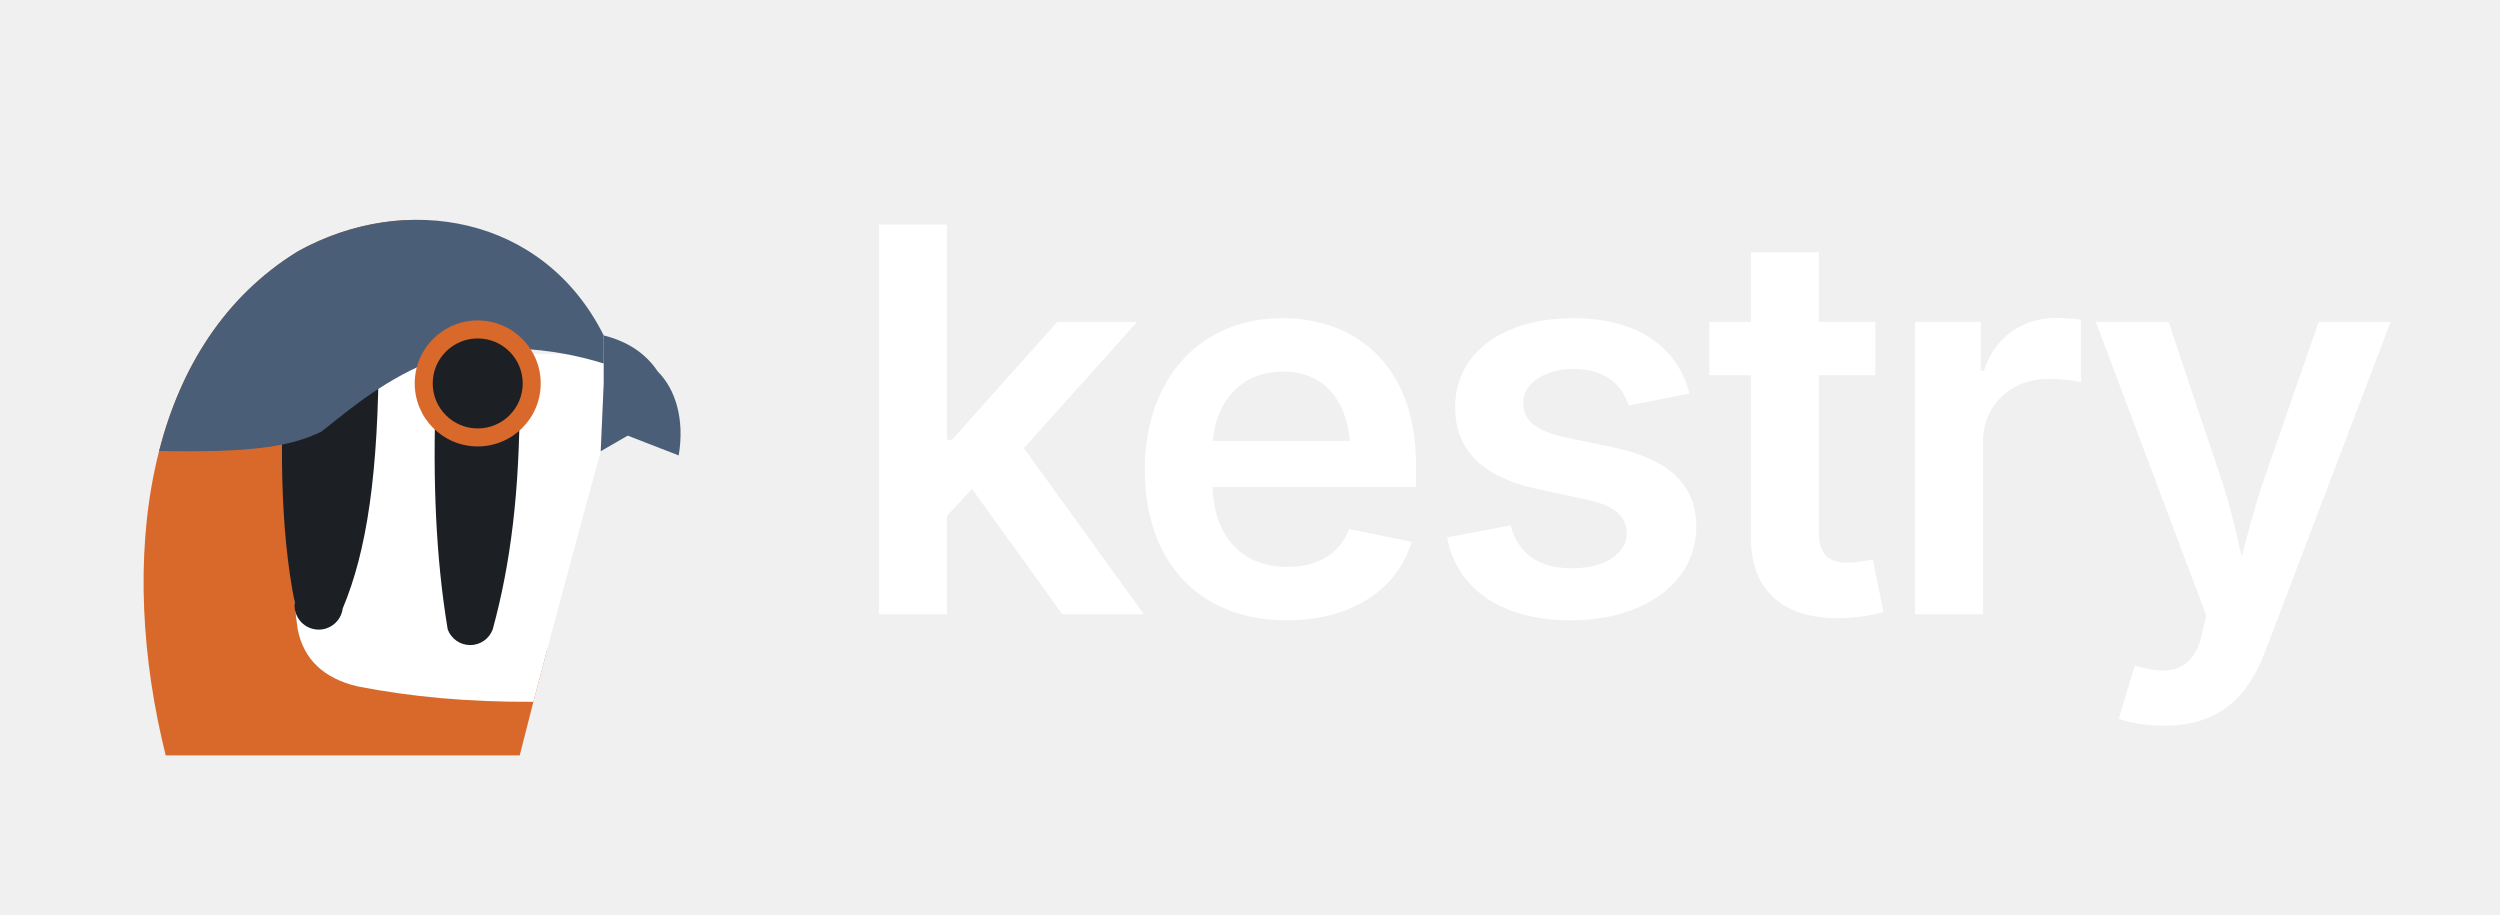
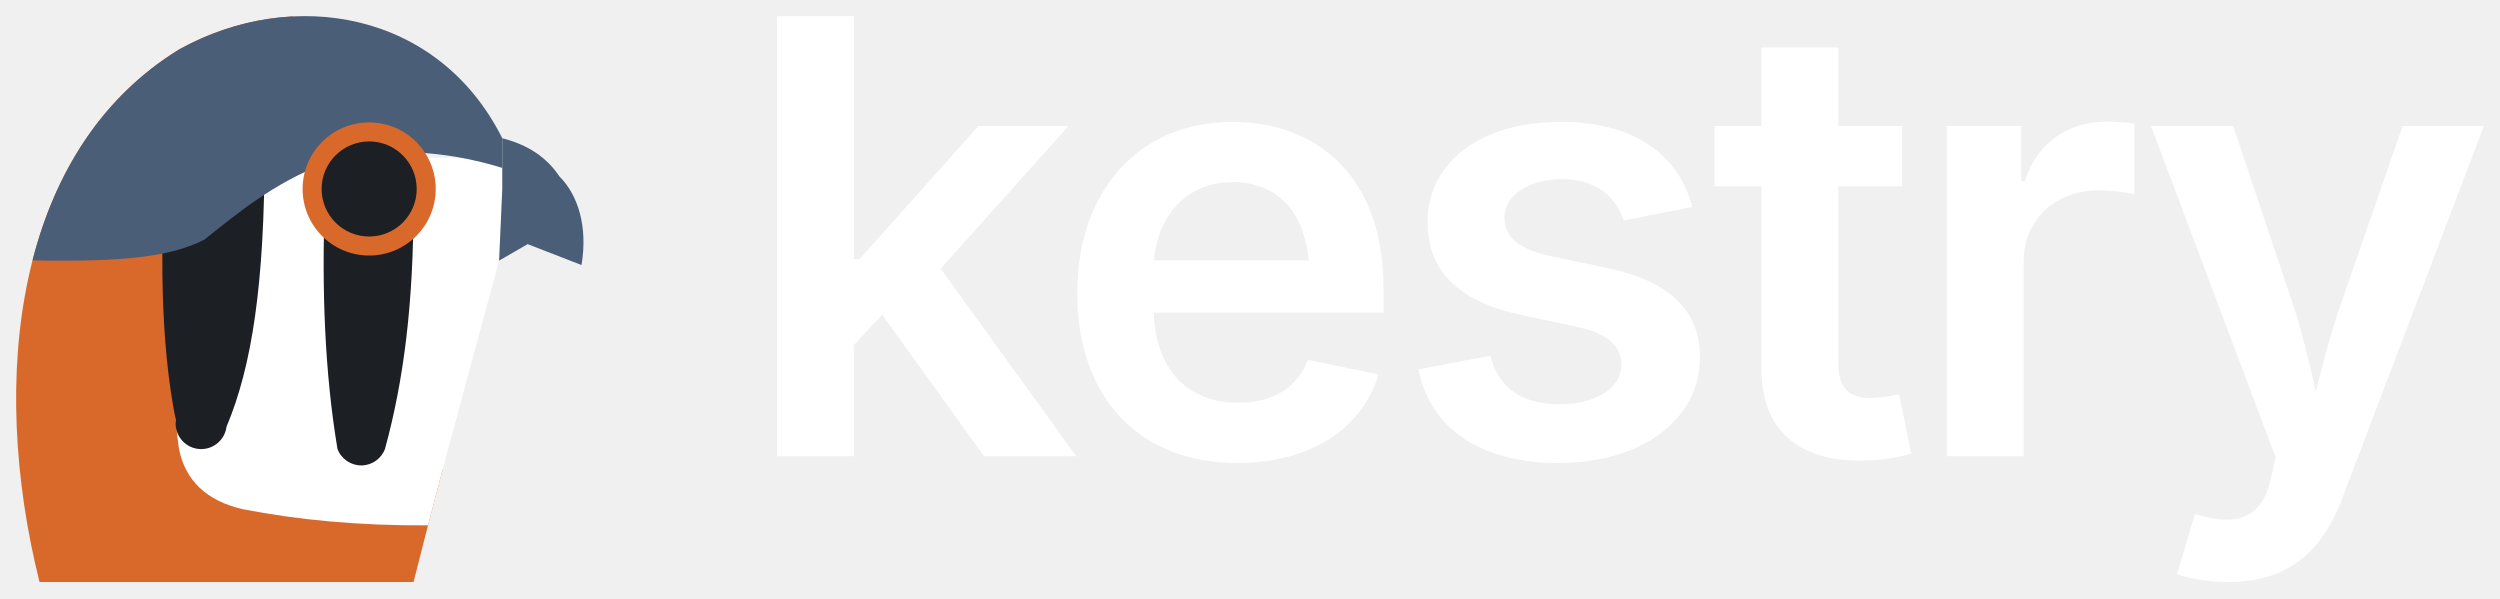
- <svg xmlns="http://www.w3.org/2000/svg" viewBox="0 0 700 256" width="700" height="256" role="img" aria-label="Kestry">
-   <g transform="translate(-4 20) scale(0.84)">
+ <svg xmlns="http://www.w3.org/2000/svg" viewBox="53.42 58.87 619.95 148.33" width="619.95" height="148.33" role="img" aria-label="Kestry">
+   <g transform="translate(16.06 23.99) scale(0.786)">
    <path fill="#D9692B" d="M60,228 C44,164 52,92 104,60 C115.38,53.678 127.759,50.154 140,49.554 L140,190 L187.211,192.442 C183.977,204.605 180.86,216.558 178,228 Z" />
    <path fill="#FFFFFF" d="M112,108 C137.95,95.708 169.495,92.743 206,94.646 L206,104 L205,126.6 C197.642,153.907 189.615,182.951 182.56,210.127 C160.746,210.227 141.88,208.477 124,205 Q107,201 104,186 C101,166 102,136 112,108 Z" />
    <path fill="#1C1F24" d="M100,92 L131,92 C131,134 127,160 119,179 C118.448,183.418 114.418,186.552 110,186 C105.582,185.448 102.448,181.418 103,177 C98,152 98,122 100,92 Z" />
    <path fill="#4A5E78" d="M206,97.355 C188.389,91.864 167.339,90.22 150,96 C134,102 122,112 112,120 C101.371,125.315 87.211,127.099 57.793,126.525 C64.882,98.847 79.595,75.018 104,60 C140,40 186,48 206,88 Z" />
    <path fill="#4A5E78" d="M206,88 C214,90 220,94 224,100 C230,106 233,116 231,128 L214,121.4 L205,126.6 L206,104 Z" />
    <path fill="#1C1F24" d="M150,108 L178,108 C178,140 175,164 169,186 A8 8 0 0 1 154,186 C150,162 149,136 150,108 Z" />
    <path fill="#D9692B" d="M185,104 A21 21 0 1 1 143,104 A21 21 0 1 1 185,104 Z" />
    <path fill="#1C1F24" d="M179,104 A15 15 0 1 1 149,104 A15 15 0 1 1 179,104 Z" />
  </g>
  <path fill="#FFFFFF" d="M246.107 172.0H265.15V144.461L272.182 136.917L297.45 172.0H320.302L286.684 125.491L318.397 90.115H296.059L266.542 123.147H265.15V62.869H246.107ZM360.32 173.685C378.558 173.685 391.302 164.969 395.257 151.712L377.752 148.123C375.188 155.081 368.89 158.743 360.54 158.743C348.309 158.743 340.032 150.979 339.52 136.404H396.502V130.398C396.502 101.688 379.07 89.09 359.075 89.09C335.638 89.09 320.55 106.375 320.55 131.57C320.55 157.205 335.638 173.685 360.32 173.685ZM339.593 123.44C340.472 112.527 347.503 104.031 359.148 104.031C370.501 104.031 376.873 111.722 377.972 123.44ZM439.816 173.685C460.471 173.685 474.973 162.991 474.973 147.464C474.973 135.965 467.575 128.641 452.048 125.345L438.132 122.415C429.782 120.584 426.486 117.581 426.486 112.82C426.486 107.254 432.639 103.299 440.695 103.299C449.484 103.299 454.172 107.84 456.076 113.553L473.068 110.184C469.772 97.513 459.006 89.09 440.476 89.09C420.847 89.09 407.443 98.831 407.443 113.992C407.443 126.004 414.987 133.548 430.441 136.917L444.431 139.92C451.901 141.531 455.49 144.534 455.49 149.295C455.49 154.861 449.558 159.109 440.183 159.109C430.881 159.109 425.168 155.228 422.971 147.098L405.173 150.467C408.029 165.335 420.993 173.685 439.816 173.685ZM525.099 90.115H509.278V70.633H490.235V90.115H478.59V105.057H490.235V150.54C490.235 165.042 498.951 173.099 514.625 173.099C518.653 173.099 523.194 172.586 527.369 171.341L524.366 156.619C522.535 157.059 519.166 157.571 517.408 157.571C511.622 157.571 509.278 154.861 509.278 148.929V105.057H525.099ZM536.187 172.0H555.229V123.807C555.229 113.406 563.066 106.082 573.687 106.082C577.056 106.082 581.084 106.595 582.695 107.034V89.529C580.864 89.236 577.861 89.017 575.737 89.017C566.362 89.017 558.452 94.363 555.522 103.812H554.644V90.115H536.187ZM593.271 201.224C595.834 202.249 600.595 203.201 606.015 203.201C620.81 203.201 629.232 195.657 634.213 182.547L669.369 90.115H649.228L633.773 134.646C631.356 141.678 629.525 148.782 627.694 155.96C626.083 148.782 624.472 141.751 622.128 134.646L607.187 90.115H586.825L617.733 172.293L616.562 177.493C614.584 186.868 608.578 189.212 600.009 186.941L597.738 186.355Z" />
</svg>
